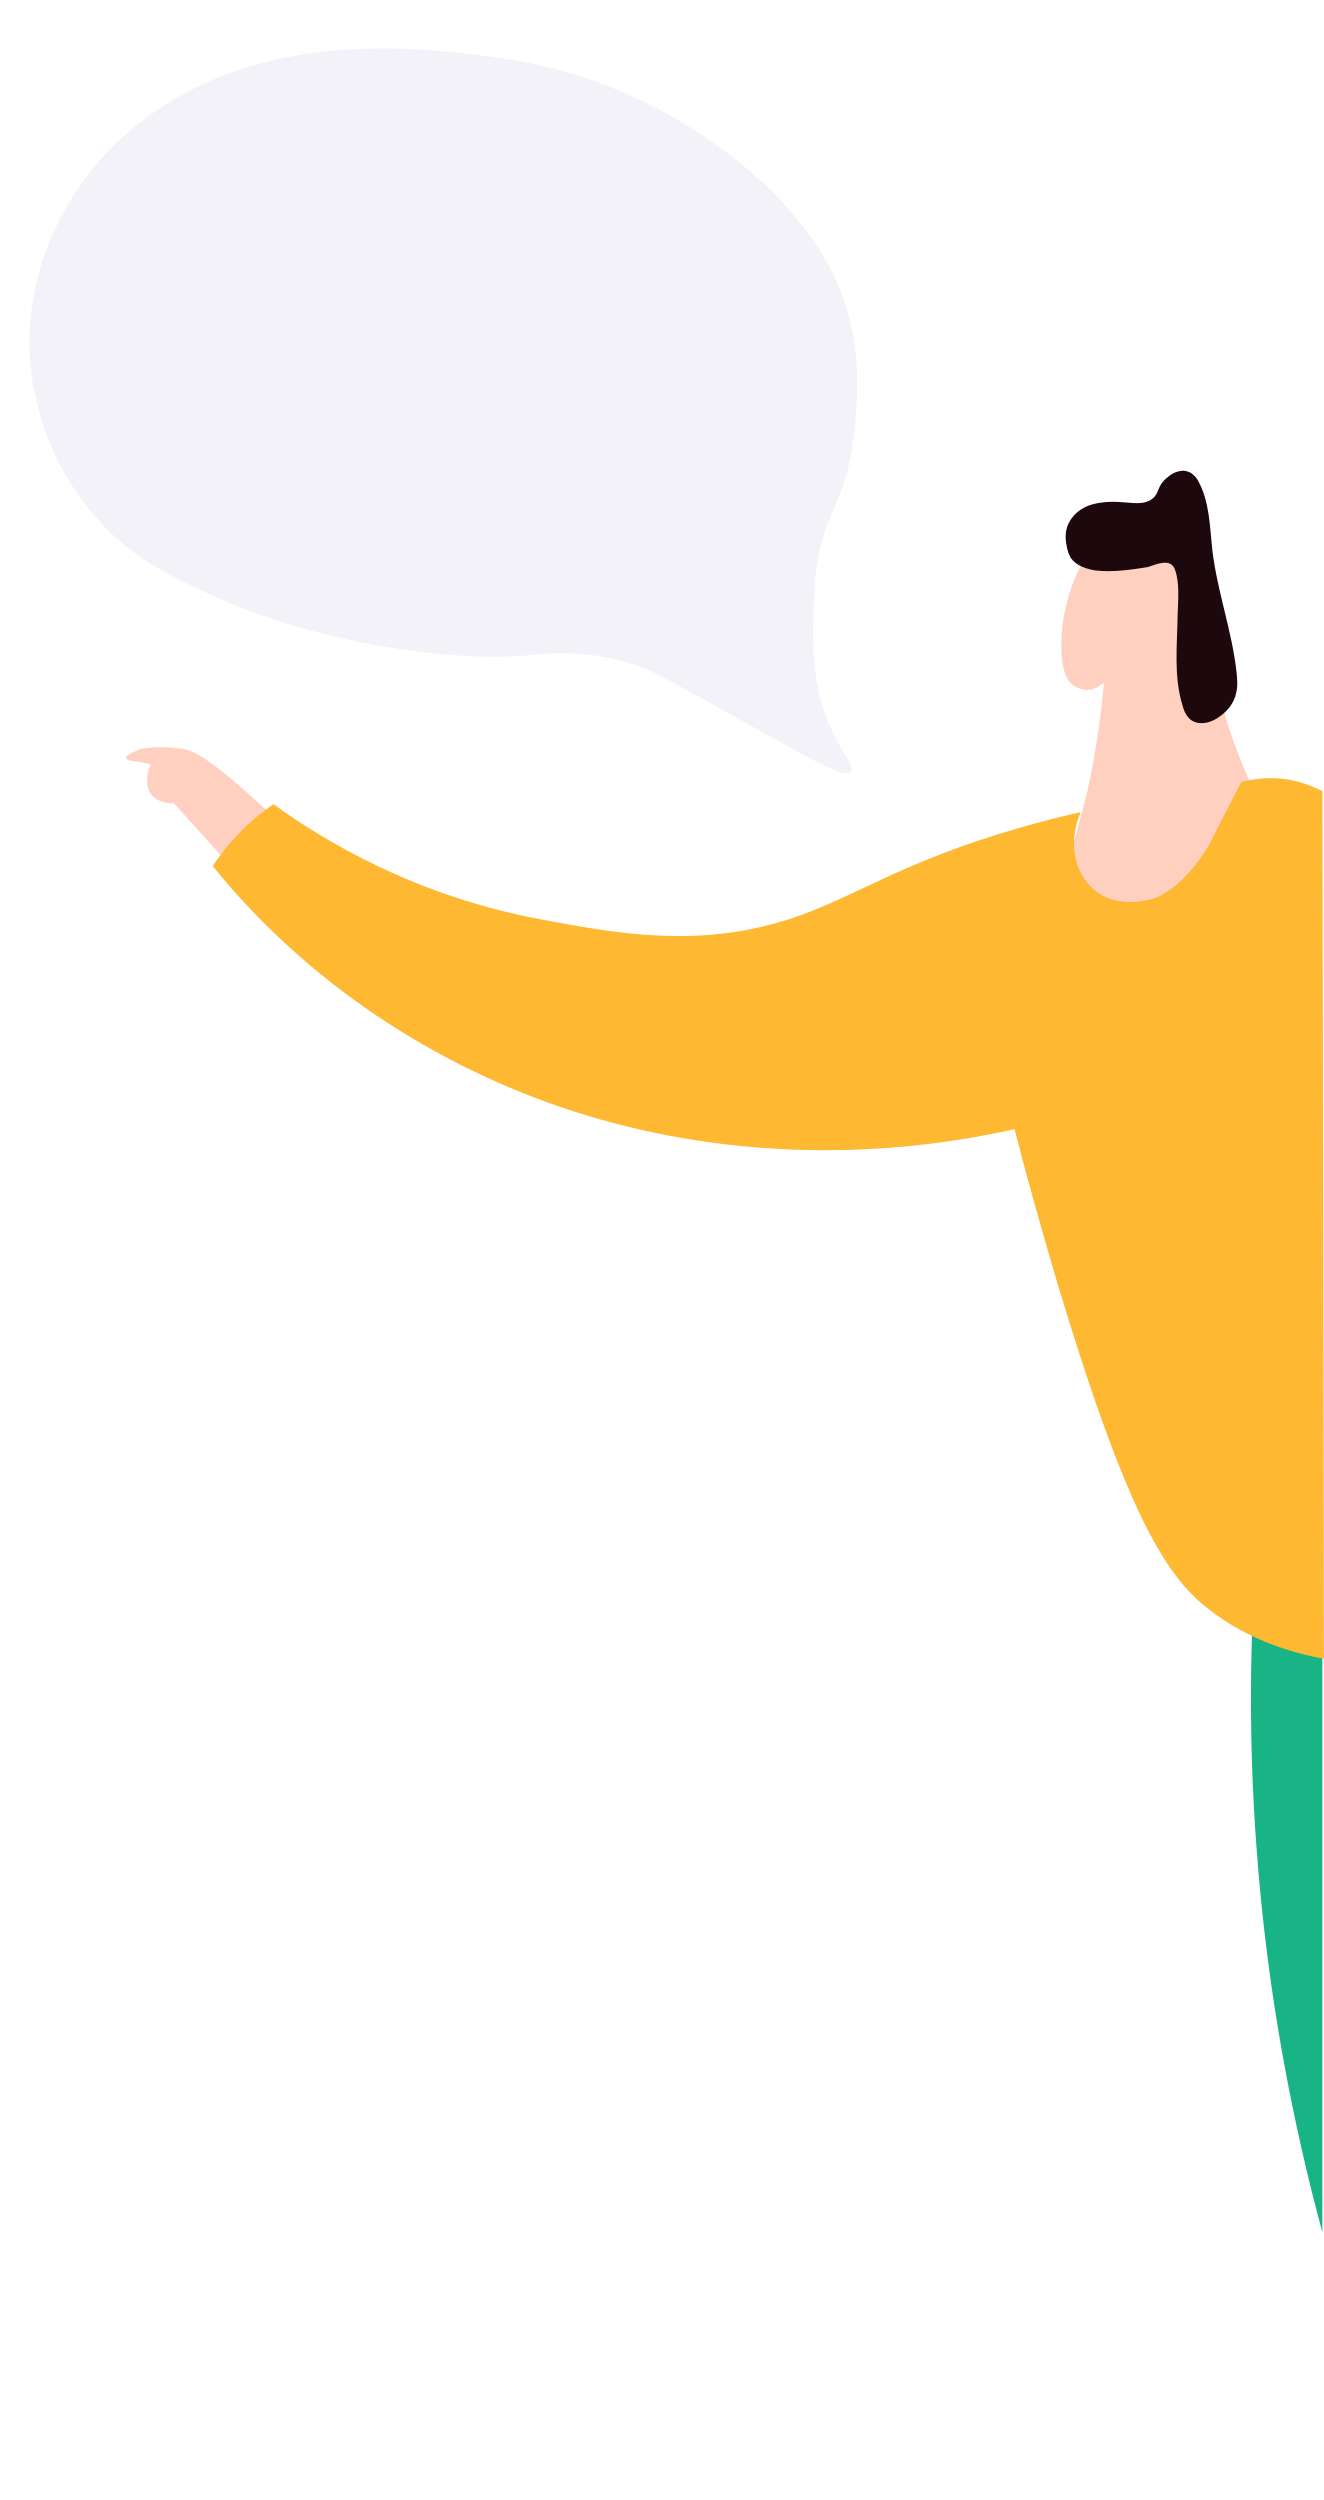
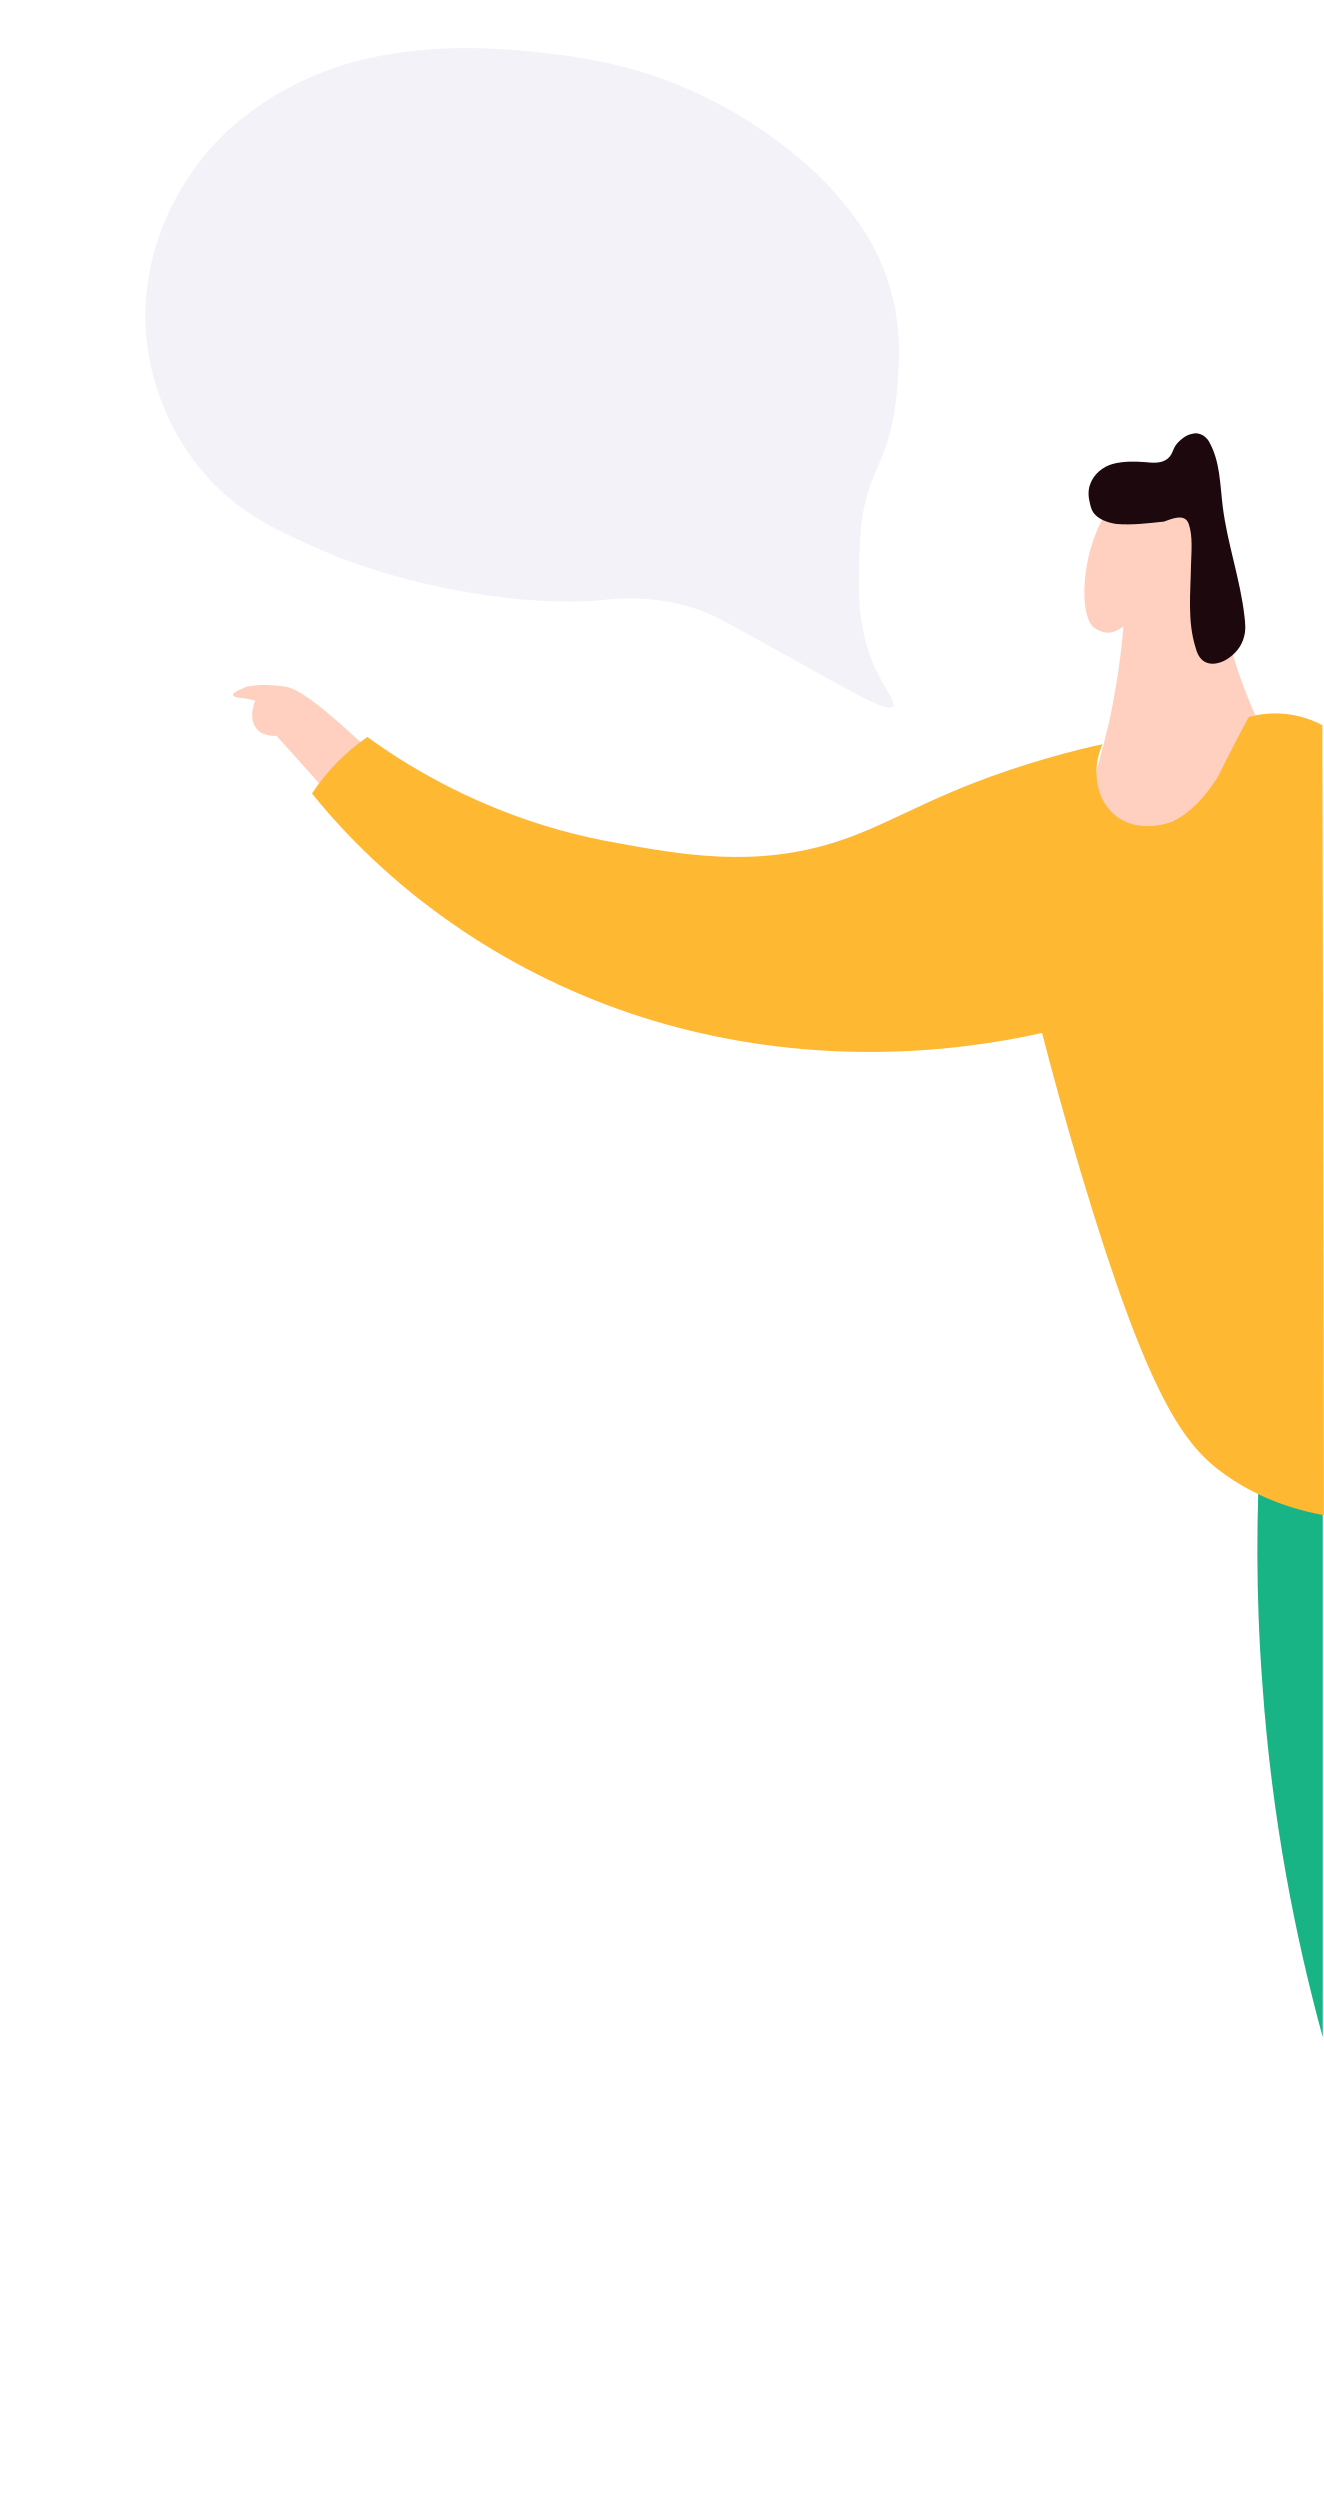
<svg xmlns="http://www.w3.org/2000/svg" version="1.1" id="Layer_1" x="0px" y="0px" viewBox="0 0 346.7 654.7" style="enable-background:new 0 0 346.7 654.7;" xml:space="preserve">
  <style type="text/css">
	.st0{fill:#FFD0C0;}
	.st1{fill:#1C080D;}
	.st2{fill:#18B485;}
	.st3{fill:#FEB832;}
	.st4{fill:#F2F2F8;}
	.st5{display:none;}
	.st6{display:none;fill:#6581F3;stroke:#223387;stroke-miterlimit:10;}
</style>
  <g id="Layer_2_1_">
-     <path class="st0" d="M45.5,210.3c11.5,12.8,23,25.5,34.4,38.4l12.6-17.1c-0.7-0.5-2.3-1.7-4.3-3.3c-15.1-11.9-32.1-30.8-40.2-32.2   c-1.6-0.2-3.2-0.3-4.9-0.4c-2-0.1-4.1,0.1-6.2,0.4c-0.3,0.2-4.1,1.5-3.9,2.4s3,0.9,3.5,1l3,0.7c-0.4,0.7-0.6,1.4-0.7,2   c-0.4,1.2-0.3,2.6-0.1,3.9c0.4,1.5,1.4,2.9,2.9,3.5C42.9,210.2,44.2,210.5,45.5,210.3z" />
-     <path class="st0" d="M278.6,229.1c2.3-6.9,4.4-14.6,6.4-23c2.1-9.9,3.4-19,4.1-27.3c-0.7,0.6-2.5,2-4.7,1.9c0,0-2.1-0.1-3.9-1.7   c-5.4-4.7-3-34.6,14.1-42.6c2.7-1.3,5.3-1.8,6.6-1.8c1.1-0.1,3-0.3,4.9,0.5c8.9,3.5,7.3,21.4,12.3,43.2c1.5,6.5,4.2,16.5,9.8,28.3   l-13.5,27.8l-29,7.2C283.4,237.4,280.9,233.2,278.6,229.1z" />
-     <path class="st1" d="M286.9,149.4c-2.5-0.4-5.1-1.3-6.5-3.3c-0.5-0.9-0.8-1.8-1-2.8c-0.4-1.7-0.5-3.7,0.1-5.4c1-2.9,3.6-5,6.5-5.8   c2.9-0.8,6-0.8,9-0.5c2.4,0.2,4.9,0.5,6.8-1s1.1-3.2,3.7-5.4c2-1.8,3.5-1.8,3.9-1.9c0.4-0.1,1.4,0,2.4,0.5c0,0,1.2,0.7,1.9,2   c3.1,5.5,3.1,12.1,3.8,18.4c1.3,10.7,5.1,21,6.3,31.6c0.2,1.9,0.4,3.9-0.1,5.8c-0.5,2.3-2,4.4-4.1,5.9c-2.2,1.8-5.7,2.7-7.9,0.9   c-1.1-1-1.7-2.3-2-3.6c-2.4-7.7-1.4-15.9-1.3-23.8c0.1-3.6,0.6-8.3-0.7-11.8c-1.1-3.2-4.9-1.4-7.1-0.7   C296.3,149.2,291.5,149.9,286.9,149.4z" />
-     <path class="st2" d="M328.6,412c-1.3,21.2-1.5,45.1,0.4,71.1c2.8,39.2,9.7,73.4,17.3,101.5c0-57.6,0-115.1,0-172.6H328.6z" />
-     <path class="st3" d="M315.9,222.5c-3.3,5-7.3,9.8-12.7,12.4c-1.1,0.5-10.2,3.6-16.7-1.9c-5.3-4.4-6.8-12.7-3.5-20.3   c-3.7,0.8-9.5,2.2-16.4,4.2c-31,9-42.7,18.1-59.3,23.6c-24.2,8-45.7,4-65.5,0.3c-33.4-6.2-57.3-20.9-70.2-30.2   c-6.3,4.3-11.7,9.9-15.9,16.2c24.4,30.2,58.1,52.6,95,64.4c37,11.8,77.1,13,115,4.5c2.6,10.3,6.4,24.1,11.2,40.3   c19.6,65.2,29.8,78.5,41.6,86.9c5.9,4.2,15,9.1,28.2,11.5c-0.1-75.7-0.2-151.4-0.4-227.2c-1.9-1-4.7-2.2-8.1-2.9   c-5.7-1.1-10.5-0.2-13.1,0.5c-0.9,1.7-2.3,4.3-3.9,7.5C316.7,221,316.8,221.1,315.9,222.5z" />
-     <path class="st4" d="M219.2,194c-7.2-13.2-6.5-26.2-5.9-39.6c1.1-21.2,8.6-20.3,10.6-43.3c0.7-8.2,1.5-18.8-2.5-31.3   c-4.1-12.6-11-20.6-16.7-27.1c0,0-21.1-23.9-56.7-33.9c-7.7-2.2-13.6-3.1-18.4-3.8c-20.7-3-42.1-3.7-62.2,1.8   C59,19.1,33.3,27.5,18.2,52.9C15.3,57.8,6.4,73.2,7.9,94.4c0.3,4.5,2,22.2,15.2,38.7c10,12.5,21.6,17.9,32.9,23   c27,12.3,62.6,17.6,83.5,15.4c2.9-0.3,11.6-1.3,22.3,1.3c6.8,1.7,11.6,4.3,15.1,6.3c32,17.6,43.9,25.2,45.8,23.1   C223.8,201.1,221.3,197.9,219.2,194z" />
+     <path class="st0" d="M72.4,192.7c10.5,11.7,20.9,23.2,31.3,35l11.5-15.6c-0.6-0.5-2.1-1.5-3.9-3c-13.8-10.8-29.2-28-36.6-29.3   c-1.5-0.2-2.9-0.3-4.5-0.4c-1.8-0.1-3.7,0.1-5.6,0.4c-0.3,0.2-3.7,1.4-3.6,2.2c0.2,0.8,2.7,0.8,3.2,0.9l2.7,0.6   c-0.4,0.6-0.5,1.3-0.6,1.8c-0.4,1.1-0.3,2.4-0.1,3.6c0.4,1.4,1.3,2.6,2.6,3.2C70,192.6,71.2,192.8,72.4,192.7z" />
+     <path class="st0" d="M284.7,209.8c2.1-6.3,4-13.3,5.8-20.9c1.9-9,3.1-17.3,3.7-24.9c-0.6,0.5-2.3,1.8-4.3,1.7c0,0-1.9-0.1-3.6-1.5   c-4.9-4.3-2.7-31.5,12.8-38.8c2.5-1.2,4.8-1.6,6-1.6c1-0.1,2.7-0.3,4.5,0.5c8.1,3.2,6.6,19.5,11.2,39.3c1.4,5.9,3.8,15,8.9,25.8   l-12.3,25.3l-26.4,6.6C289.1,217.3,286.8,213.5,284.7,209.8z" />
+     <path class="st1" d="M292.2,137.2c-2.3-0.4-4.6-1.2-5.9-3c-0.5-0.8-0.7-1.6-0.9-2.5c-0.4-1.5-0.5-3.4,0.1-4.9   c0.9-2.6,3.3-4.6,5.9-5.3c2.6-0.7,5.5-0.7,8.2-0.5c2.2,0.2,4.5,0.5,6.2-0.9c1.7-1.4,1-2.9,3.4-4.9c1.8-1.6,3.2-1.6,3.6-1.7   c0.4-0.1,1.3,0,2.2,0.5c0,0,1.1,0.6,1.7,1.8c2.8,5,2.8,11,3.5,16.8c1.2,9.7,4.6,19.1,5.7,28.8c0.2,1.7,0.4,3.6-0.1,5.3   c-0.5,2.1-1.8,4-3.7,5.4c-2,1.6-5.2,2.5-7.2,0.8c-1-0.9-1.5-2.1-1.8-3.3c-2.2-7-1.3-14.5-1.2-21.7c0.1-3.3,0.5-7.6-0.6-10.7   c-1-2.9-4.5-1.3-6.5-0.6C300.8,137,296.4,137.6,292.2,137.2z" />
+     <path class="st2" d="M330.2,376.3c-1.2,19.3-1.4,41.1,0.4,64.8c2.5,35.7,8.8,66.8,15.8,92.4c0-52.5,0-104.8,0-157.2L330.2,376.3   L330.2,376.3z" />
+     <path class="st3" d="M318.7,203.8c-3,4.6-6.6,8.9-11.6,11.3c-1,0.5-9.3,3.3-15.2-1.7c-4.8-4-6.2-11.6-3.2-18.5   c-3.4,0.7-8.7,2-14.9,3.8c-28.2,8.2-38.9,16.5-54,21.5c-22,7.3-41.6,3.6-59.7,0.3c-30.4-5.6-52.2-19-63.9-27.5   c-5.7,3.9-10.7,9-14.5,14.8c22.2,27.5,52.9,47.9,86.5,58.6c33.7,10.7,70.2,11.8,104.7,4.1c2.4,9.4,5.8,21.9,10.2,36.7   c17.8,59.4,27.1,71.5,37.9,79.1c5.4,3.8,13.7,8.3,25.7,10.5c-0.1-68.9-0.2-137.9-0.4-206.9c-1.7-0.9-4.3-2-7.4-2.6   c-5.2-1-9.6-0.2-11.9,0.5c-0.8,1.5-2.1,3.9-3.6,6.8C319.4,202.4,319.5,202.5,318.7,203.8z" />
+     <path class="st4" d="M230.6,177.8c-6.6-12-5.9-23.9-5.4-36.1c1-19.3,7.8-18.5,9.7-39.4c0.6-7.5,1.4-17.1-2.3-28.5   c-3.7-11.5-10-18.8-15.2-24.7c0,0-19.2-21.8-51.6-30.9c-7-2-12.4-2.8-16.8-3.5c-18.9-2.7-38.3-3.4-56.6,1.6   c-7.6,2.1-31.1,9.7-44.8,32.9c-2.6,4.5-10.7,18.5-9.4,37.8c0.3,4.1,1.8,20.2,13.8,35.2c9.1,11.4,19.7,16.3,30,20.9   c24.6,11.2,57,16,76,14c2.6-0.3,10.6-1.2,20.3,1.2c6.2,1.5,10.6,3.9,13.8,5.7c29.1,16,40,22.9,41.7,21   C234.8,184.3,232.5,181.4,230.6,177.8z" />
  </g>
  <g id="Layer_1_3_">
    <g id="Layer_1_1_" class="st5">
	</g>
    <path class="st6" d="M1180.6-214.4c3.3-0.1,8.4,0.2,13.3,3.3c5.1,3.3,7.8,8.4,11,19.2c2,6.8,4.7,17.6,6.9,39.1   c0.8,8,1.6,17.5,0.9,29.5c-0.7,12.6-2.4,15.5-3.3,16.9c-4.8,7.2-13.7,8.4-30,10.3c0,0-29.1,3.4-52.7-5.6c-2.6-1-5.8-2.4-8.2-5.5" />
    <g id="Layer_1_2_">
		</g>
    <g id="Layer_2_2_">
	</g>
    <g id="Layer_4">
	</g>
    <g id="Layer_4_1_" class="st5">
	</g>
  </g>
</svg>
